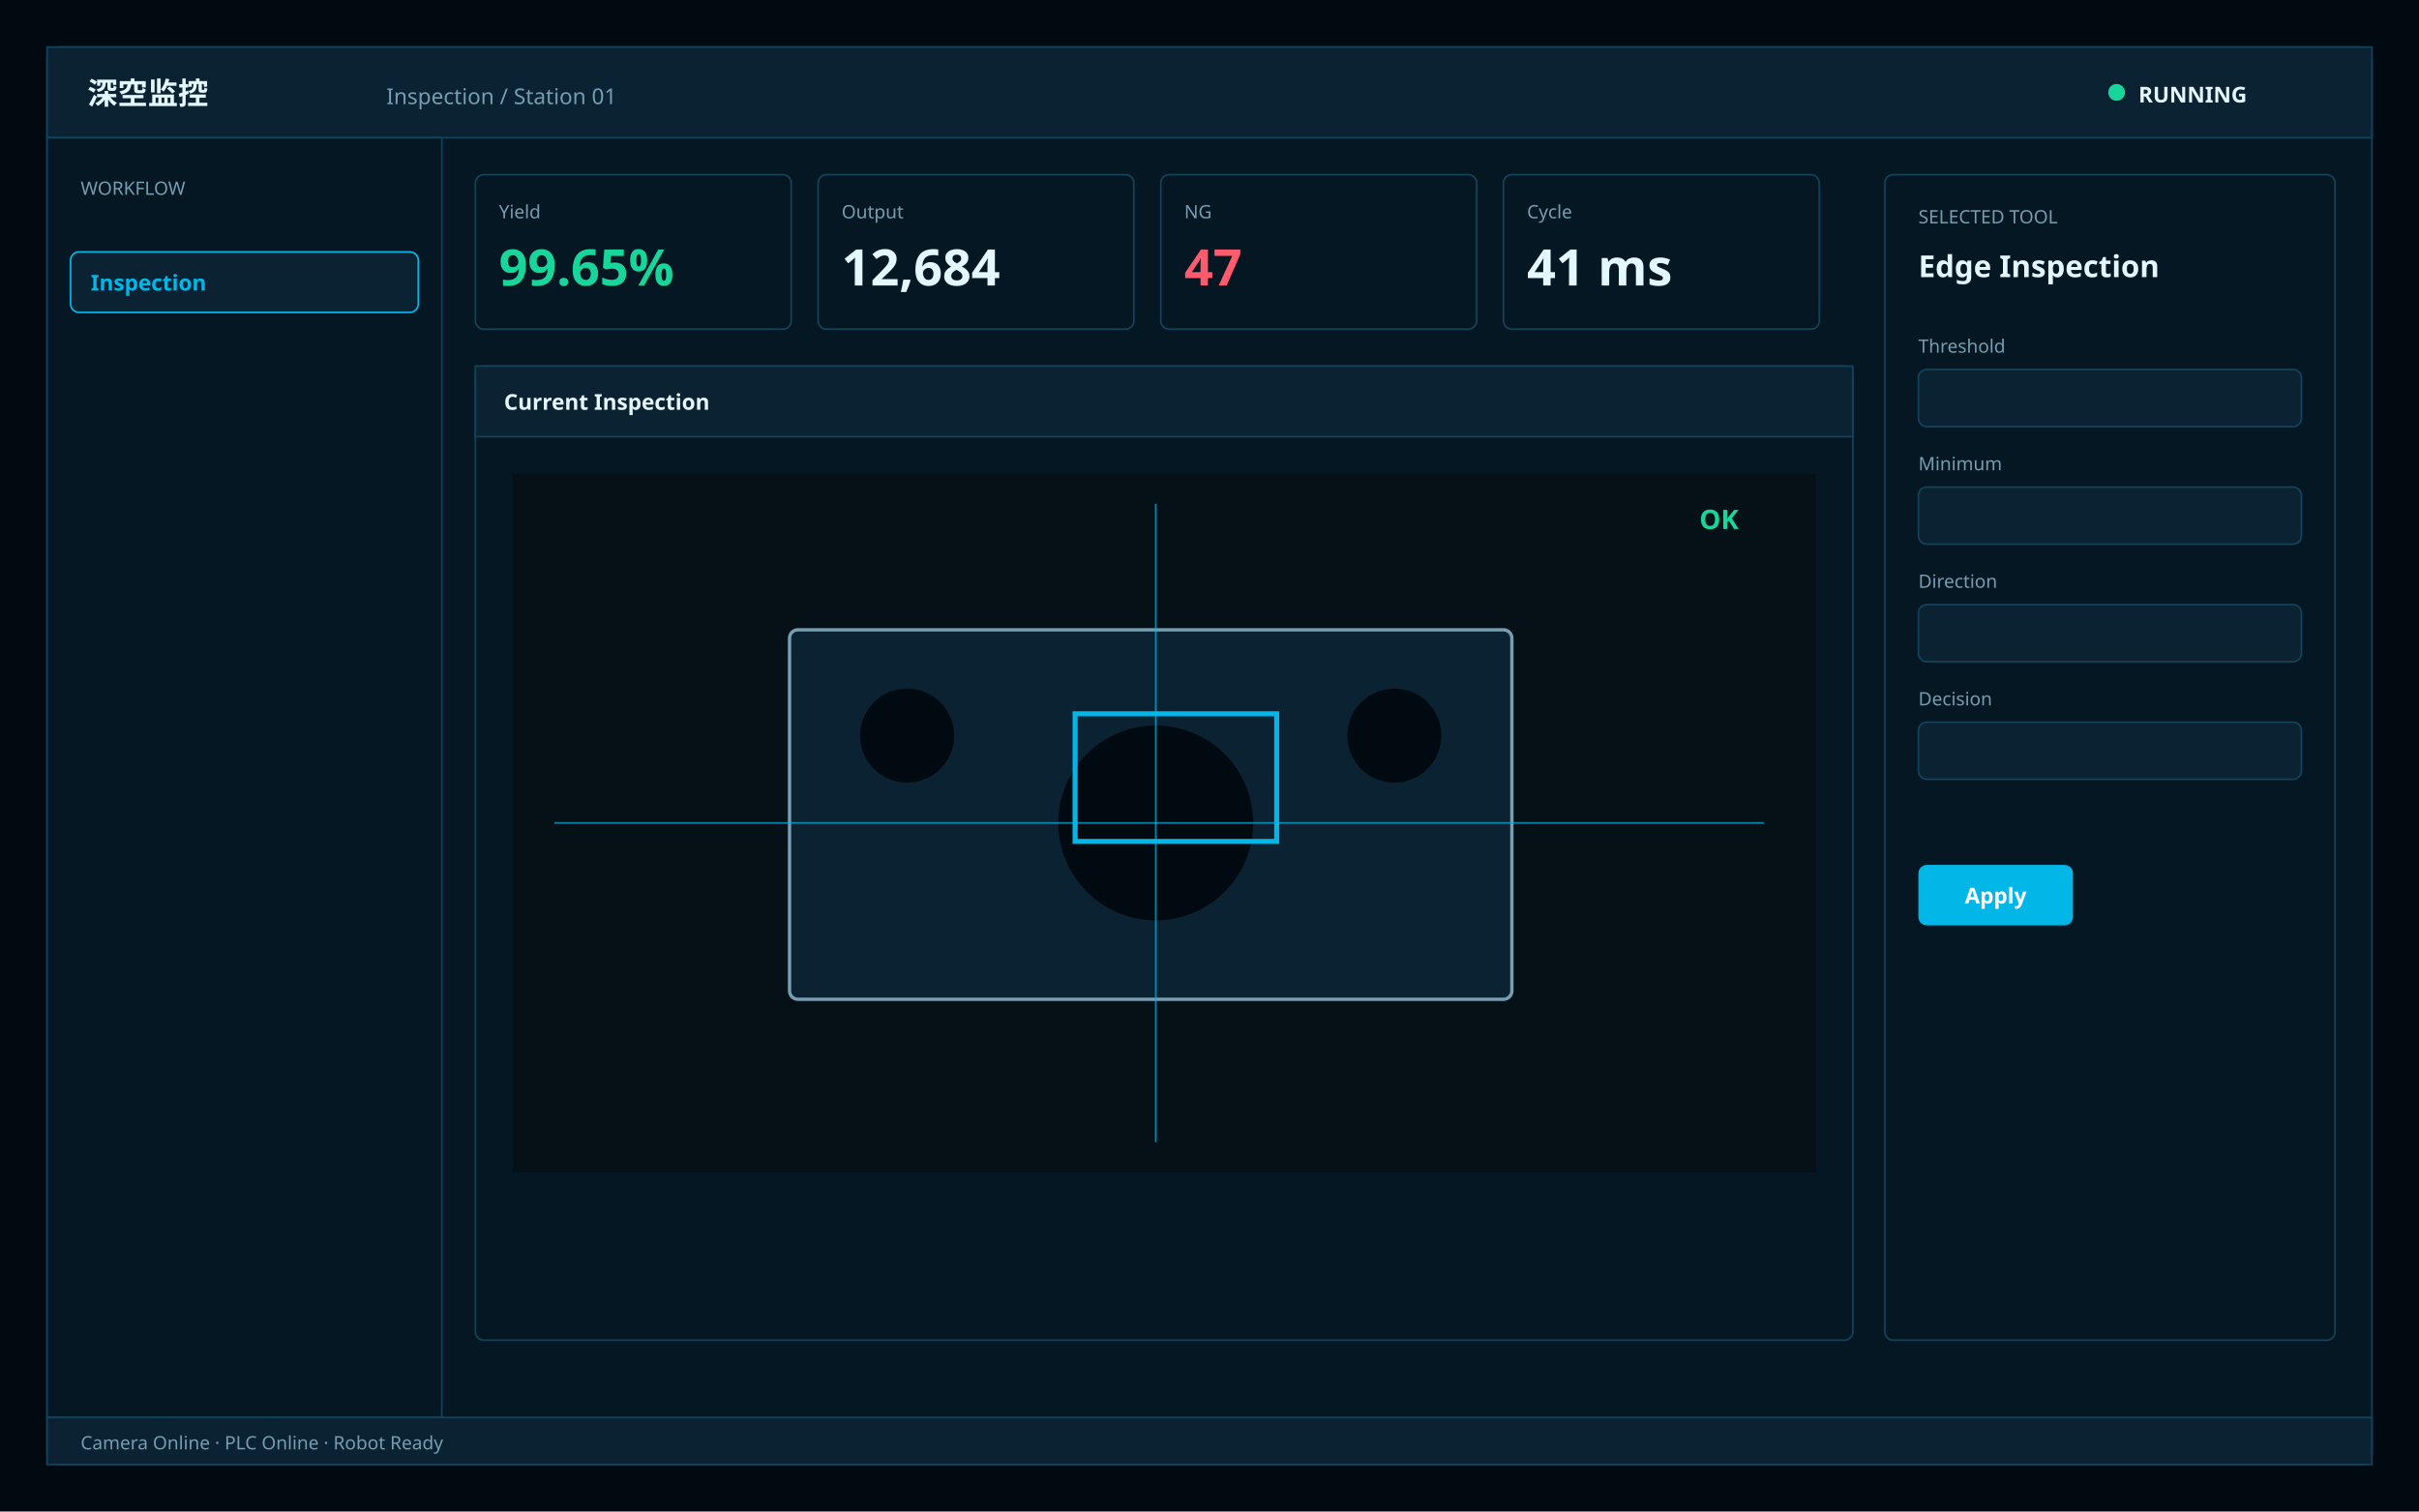
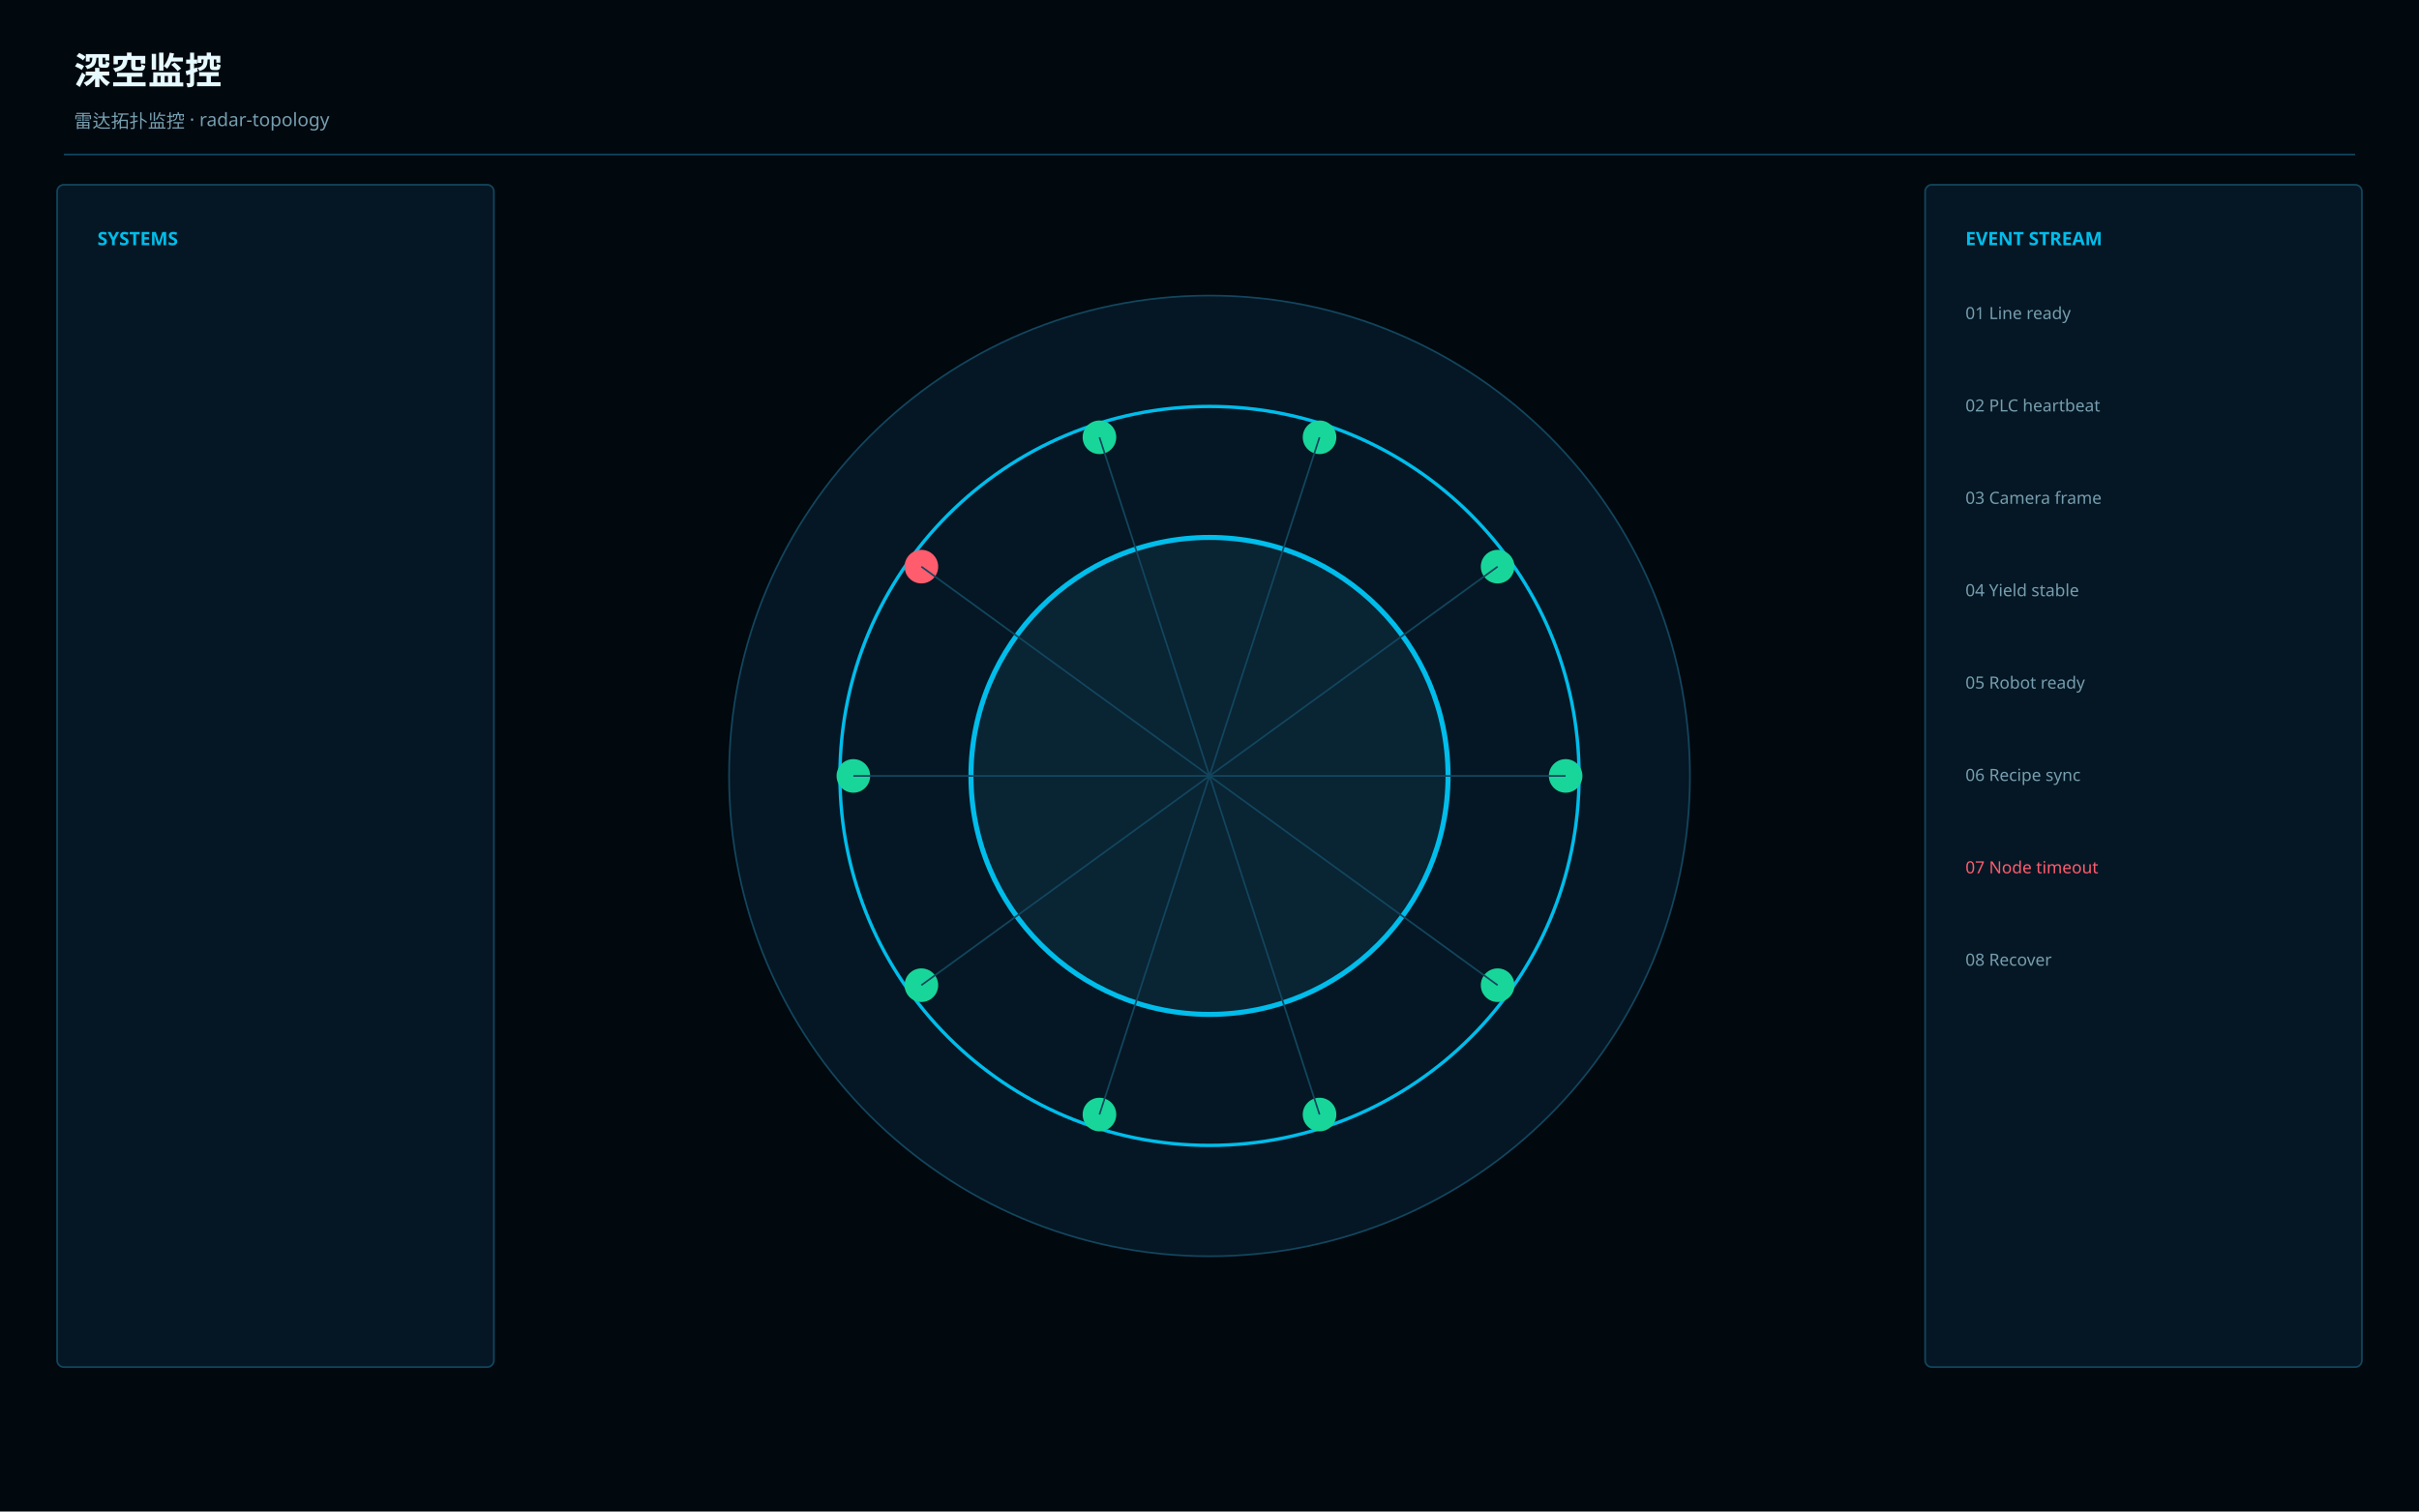
- <svg xmlns="http://www.w3.org/2000/svg" width="1440" height="900">
-   <rect width="1440" height="900" fill="#020A11" />
-   <rect x="28" y="28" width="1384" height="844" rx="7" fill="#061724" stroke="#12435B" />
-   <rect x="28" y="28" width="1384" height="54" fill="#0A2231" stroke="#12435B" />
-   <text x="52" y="62" font-family="system-ui" font-size="18" font-weight="700" fill="#E3F7FF">深空监控</text>
-   <text x="230" y="62" font-family="system-ui" font-size="13" fill="#769EB0">Inspection / Station 01</text>
-   <circle cx="1260" cy="55" r="5" fill="#18D59A" />
-   <text x="1273" y="61" font-family="system-ui" font-size="13" font-weight="700" fill="#E3F7FF">RUNNING</text>
-   <rect x="28" y="82" width="235" height="762" fill="#061724" stroke="#12435B" />
-   <text x="48" y="116" font-family="system-ui" font-size="11" fill="#769EB0">WORKFLOW</text>
-   <rect x="42" y="150" width="207" height="36" rx="5" fill="#0A2231" stroke="#00B7E8" />
-   <text x="54" y="173" font-family="system-ui" font-size="13" font-weight="700" fill="#00B7E8">Inspection</text>
-   <rect x="283" y="104" width="188" height="92" rx="5" fill="#061724" stroke="#12435B" />
-   <text x="297" y="130" font-family="system-ui" font-size="11" fill="#769EB0">Yield</text>
-   <text x="297" y="170" font-family="system-ui" font-size="30" font-weight="700" fill="#18D59A">99.65%</text>
-   <rect x="487" y="104" width="188" height="92" rx="5" fill="#061724" stroke="#12435B" />
-   <text x="501" y="130" font-family="system-ui" font-size="11" fill="#769EB0">Output</text>
-   <text x="501" y="170" font-family="system-ui" font-size="30" font-weight="700" fill="#E3F7FF">12,684</text>
-   <rect x="691" y="104" width="188" height="92" rx="5" fill="#061724" stroke="#12435B" />
-   <text x="705" y="130" font-family="system-ui" font-size="11" fill="#769EB0">NG</text>
-   <text x="705" y="170" font-family="system-ui" font-size="30" font-weight="700" fill="#FF5B6D">47</text>
-   <rect x="895" y="104" width="188" height="92" rx="5" fill="#061724" stroke="#12435B" />
-   <text x="909" y="130" font-family="system-ui" font-size="11" fill="#769EB0">Cycle</text>
-   <text x="909" y="170" font-family="system-ui" font-size="30" font-weight="700" fill="#E3F7FF">41 ms</text>
-   <rect x="283" y="218" width="820" height="580" rx="5" fill="#061724" stroke="#12435B" />
-   <rect x="283" y="218" width="820" height="42" fill="#0A2231" stroke="#12435B" />
-   <text x="300" y="244" font-family="system-ui" font-size="13" font-weight="700" fill="#E3F7FF">Current Inspection</text>
-   <rect x="305" y="282" width="776" height="416" fill="#051017" />
-   <rect x="470" y="375" width="430" height="220" rx="5" fill="#0A2231" stroke="#769EB0" stroke-width="2" />
-   <circle cx="540" cy="438" r="28" fill="#020A11" />
-   <circle cx="830" cy="438" r="28" fill="#020A11" />
-   <circle cx="688" cy="490" r="58" fill="#020A11" />
-   <rect x="640" y="425" width="120" height="76" fill="none" stroke="#00B7E8" stroke-width="3" />
-   <line x1="688" y1="300" x2="688" y2="680" stroke="#00B7E8" opacity=".7" />
-   <line x1="330" y1="490" x2="1050" y2="490" stroke="#00B7E8" opacity=".7" />
-   <text x="1035" y="315" text-anchor="end" font-family="system-ui" font-size="16" font-weight="700" fill="#18D59A">OK</text>
-   <rect x="1122" y="104" width="268" height="694" rx="5" fill="#061724" stroke="#12435B" />
-   <text x="1142" y="133" font-family="system-ui" font-size="11" fill="#769EB0">SELECTED TOOL</text>
-   <text x="1142" y="165" font-family="system-ui" font-size="18" font-weight="700" fill="#E3F7FF">Edge Inspection</text>
-   <text x="1142" y="210" font-family="system-ui" font-size="11" fill="#769EB0">Threshold</text>
-   <rect x="1142" y="220" width="228" height="34" rx="5" fill="#0A2231" stroke="#12435B" />
-   <text x="1142" y="280" font-family="system-ui" font-size="11" fill="#769EB0">Minimum</text>
-   <rect x="1142" y="290" width="228" height="34" rx="5" fill="#0A2231" stroke="#12435B" />
-   <text x="1142" y="350" font-family="system-ui" font-size="11" fill="#769EB0">Direction</text>
-   <rect x="1142" y="360" width="228" height="34" rx="5" fill="#0A2231" stroke="#12435B" />
-   <text x="1142" y="420" font-family="system-ui" font-size="11" fill="#769EB0">Decision</text>
-   <rect x="1142" y="430" width="228" height="34" rx="5" fill="#0A2231" stroke="#12435B" />
-   <rect x="1142" y="515" width="92" height="36" rx="5" fill="#00B7E8" />
-   <text x="1188" y="538" text-anchor="middle" font-family="system-ui" font-size="13" font-weight="700" fill="#fff">Apply</text>
-   <rect x="28" y="844" width="1384" height="28" fill="#0A2231" stroke="#12435B" />
-   <text x="48" y="863" font-family="system-ui" font-size="11" fill="#769EB0">Camera Online · PLC Online · Robot Ready</text>
+ <svg xmlns="http://www.w3.org/2000/svg" width="1440" height="900" viewBox="0 0 1440 900">
+   <rect width="1440" height="900" fill="#01080E" />
+   <text x="44" y="50" font-family="system-ui,Noto Sans SC" font-size="22" font-weight="700" fill="#E6F9FF">深空监控</text>
+   <text x="44" y="76" font-family="system-ui,Noto Sans SC" font-size="11" font-weight="400" fill="#769EAF">雷达拓扑监控 · radar-topology</text>
+   <line x1="38" y1="92" x2="1402" y2="92" stroke="#12465E" />
+   <rect x="34" y="110" width="260" height="704" rx="4" fill="#051724" stroke="#12465E" stroke-width="1" />
+   <rect x="1146" y="110" width="260" height="704" rx="4" fill="#051724" stroke="#12465E" stroke-width="1" />
+   <circle cx="720" cy="462" r="286" fill="#051724" stroke="#12465E" />
+   <circle cx="720" cy="462" r="220" fill="none" stroke="#00BDEB" stroke-width="2" />
+   <circle cx="720" cy="462" r="142" fill="#092433" stroke="#00BDEB" stroke-width="3" />
+   <circle cx="932" cy="462" r="10" fill="#18D69A" />
+   <line x1="720" y1="462" x2="932" y2="462" stroke="#12465E" />
+   <circle cx="891.512" cy="586.61" r="10" fill="#18D69A" />
+   <line x1="720" y1="462" x2="891.512" y2="586.61" stroke="#12465E" />
+   <circle cx="785.512" cy="663.624" r="10" fill="#18D69A" />
+   <line x1="720" y1="462" x2="785.512" y2="663.624" stroke="#12465E" />
+   <circle cx="654.488" cy="663.624" r="10" fill="#18D69A" />
+   <line x1="720" y1="462" x2="654.488" y2="663.624" stroke="#12465E" />
+   <circle cx="548.488" cy="586.61" r="10" fill="#18D69A" />
+   <line x1="720" y1="462" x2="548.488" y2="586.61" stroke="#12465E" />
+   <circle cx="508" cy="462" r="10" fill="#18D69A" />
+   <line x1="720" y1="462" x2="508" y2="462" stroke="#12465E" />
+   <circle cx="548.488" cy="337.39" r="10" fill="#FF5C6E" />
+   <line x1="720" y1="462" x2="548.488" y2="337.39" stroke="#12465E" />
+   <circle cx="654.488" cy="260.376" r="10" fill="#18D69A" />
+   <line x1="720" y1="462" x2="654.488" y2="260.376" stroke="#12465E" />
+   <circle cx="785.512" cy="260.376" r="10" fill="#18D69A" />
+   <line x1="720" y1="462" x2="785.512" y2="260.376" stroke="#12465E" />
+   <circle cx="891.512" cy="337.39" r="10" fill="#18D69A" />
+   <line x1="720" y1="462" x2="891.512" y2="337.39" stroke="#12465E" />
+   <text x="58" y="146" font-family="system-ui,Noto Sans SC" font-size="11" font-weight="700" fill="#00BDEB">SYSTEMS</text>
+   <text x="1170" y="146" font-family="system-ui,Noto Sans SC" font-size="11" font-weight="700" fill="#00BDEB">EVENT STREAM</text>
+   <text x="1170" y="190" font-family="system-ui,Noto Sans SC" font-size="10" font-weight="400" fill="#769EAF">01  Line ready</text>
+   <text x="1170" y="245" font-family="system-ui,Noto Sans SC" font-size="10" font-weight="400" fill="#769EAF">02  PLC heartbeat</text>
+   <text x="1170" y="300" font-family="system-ui,Noto Sans SC" font-size="10" font-weight="400" fill="#769EAF">03  Camera frame</text>
+   <text x="1170" y="355" font-family="system-ui,Noto Sans SC" font-size="10" font-weight="400" fill="#769EAF">04  Yield stable</text>
+   <text x="1170" y="410" font-family="system-ui,Noto Sans SC" font-size="10" font-weight="400" fill="#769EAF">05  Robot ready</text>
+   <text x="1170" y="465" font-family="system-ui,Noto Sans SC" font-size="10" font-weight="400" fill="#769EAF">06  Recipe sync</text>
+   <text x="1170" y="520" font-family="system-ui,Noto Sans SC" font-size="10" font-weight="400" fill="#FF5C6E">07  Node timeout</text>
+   <text x="1170" y="575" font-family="system-ui,Noto Sans SC" font-size="10" font-weight="400" fill="#769EAF">08  Recover</text>
</svg>
